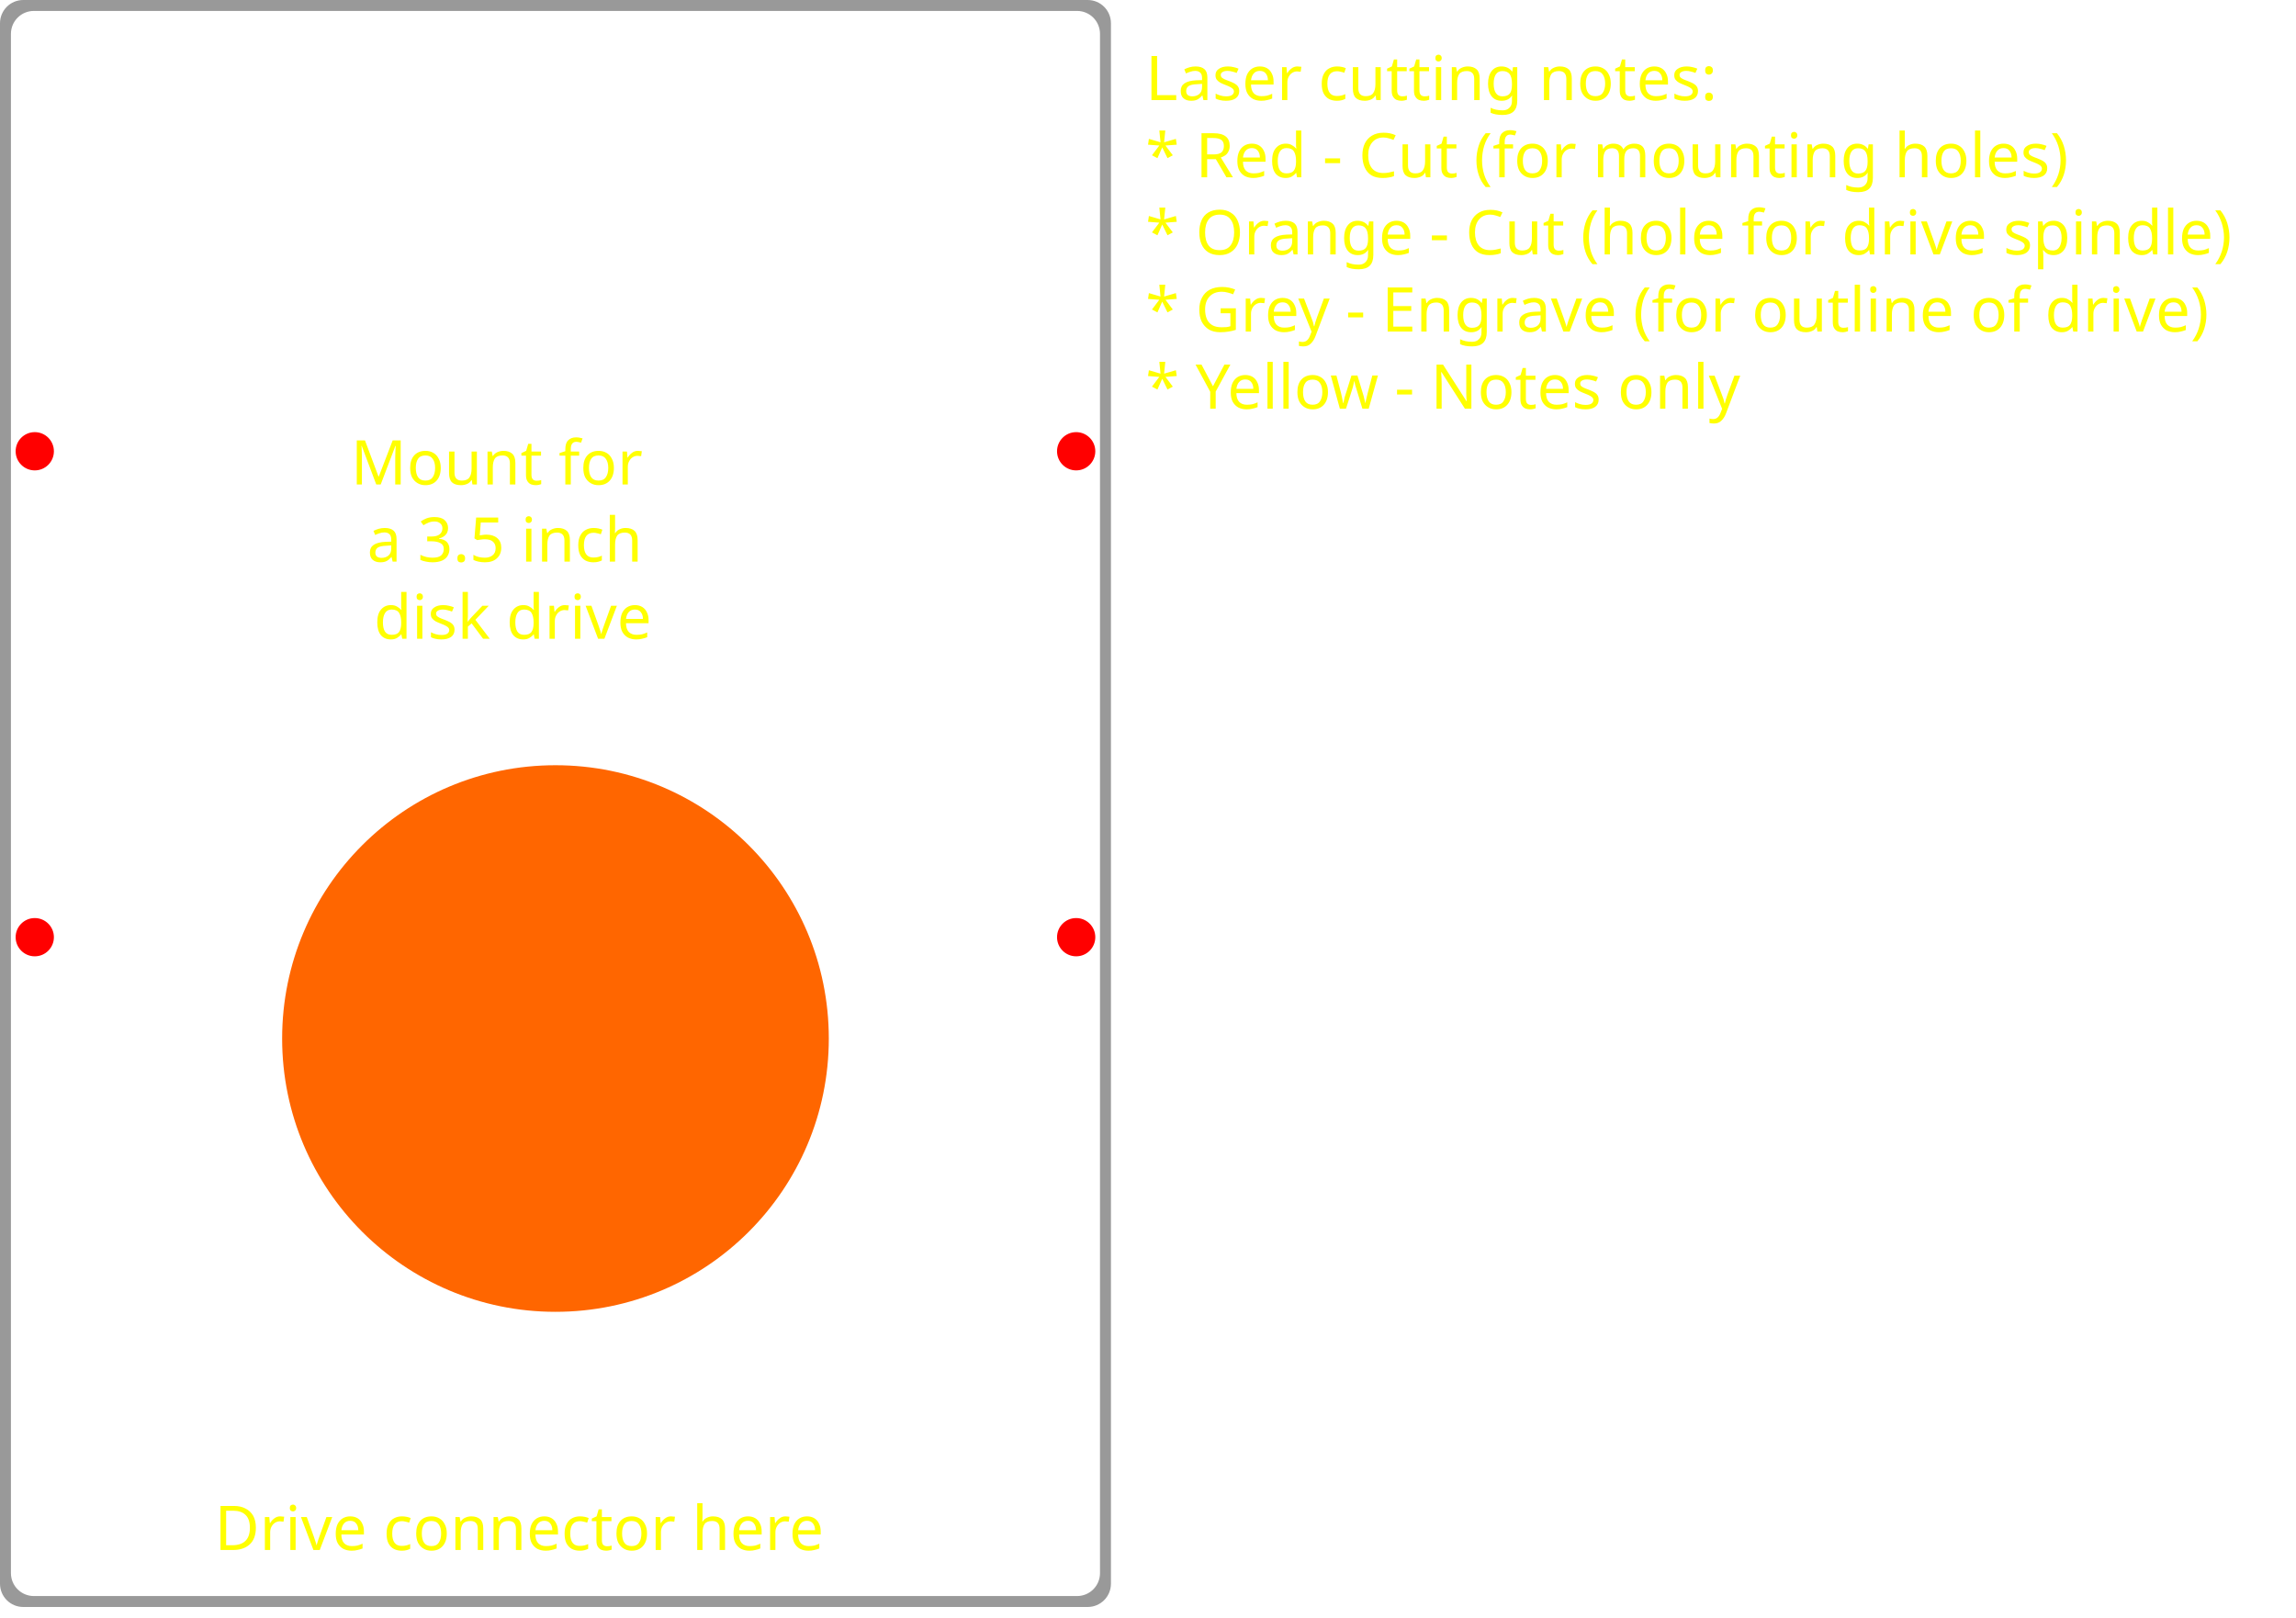
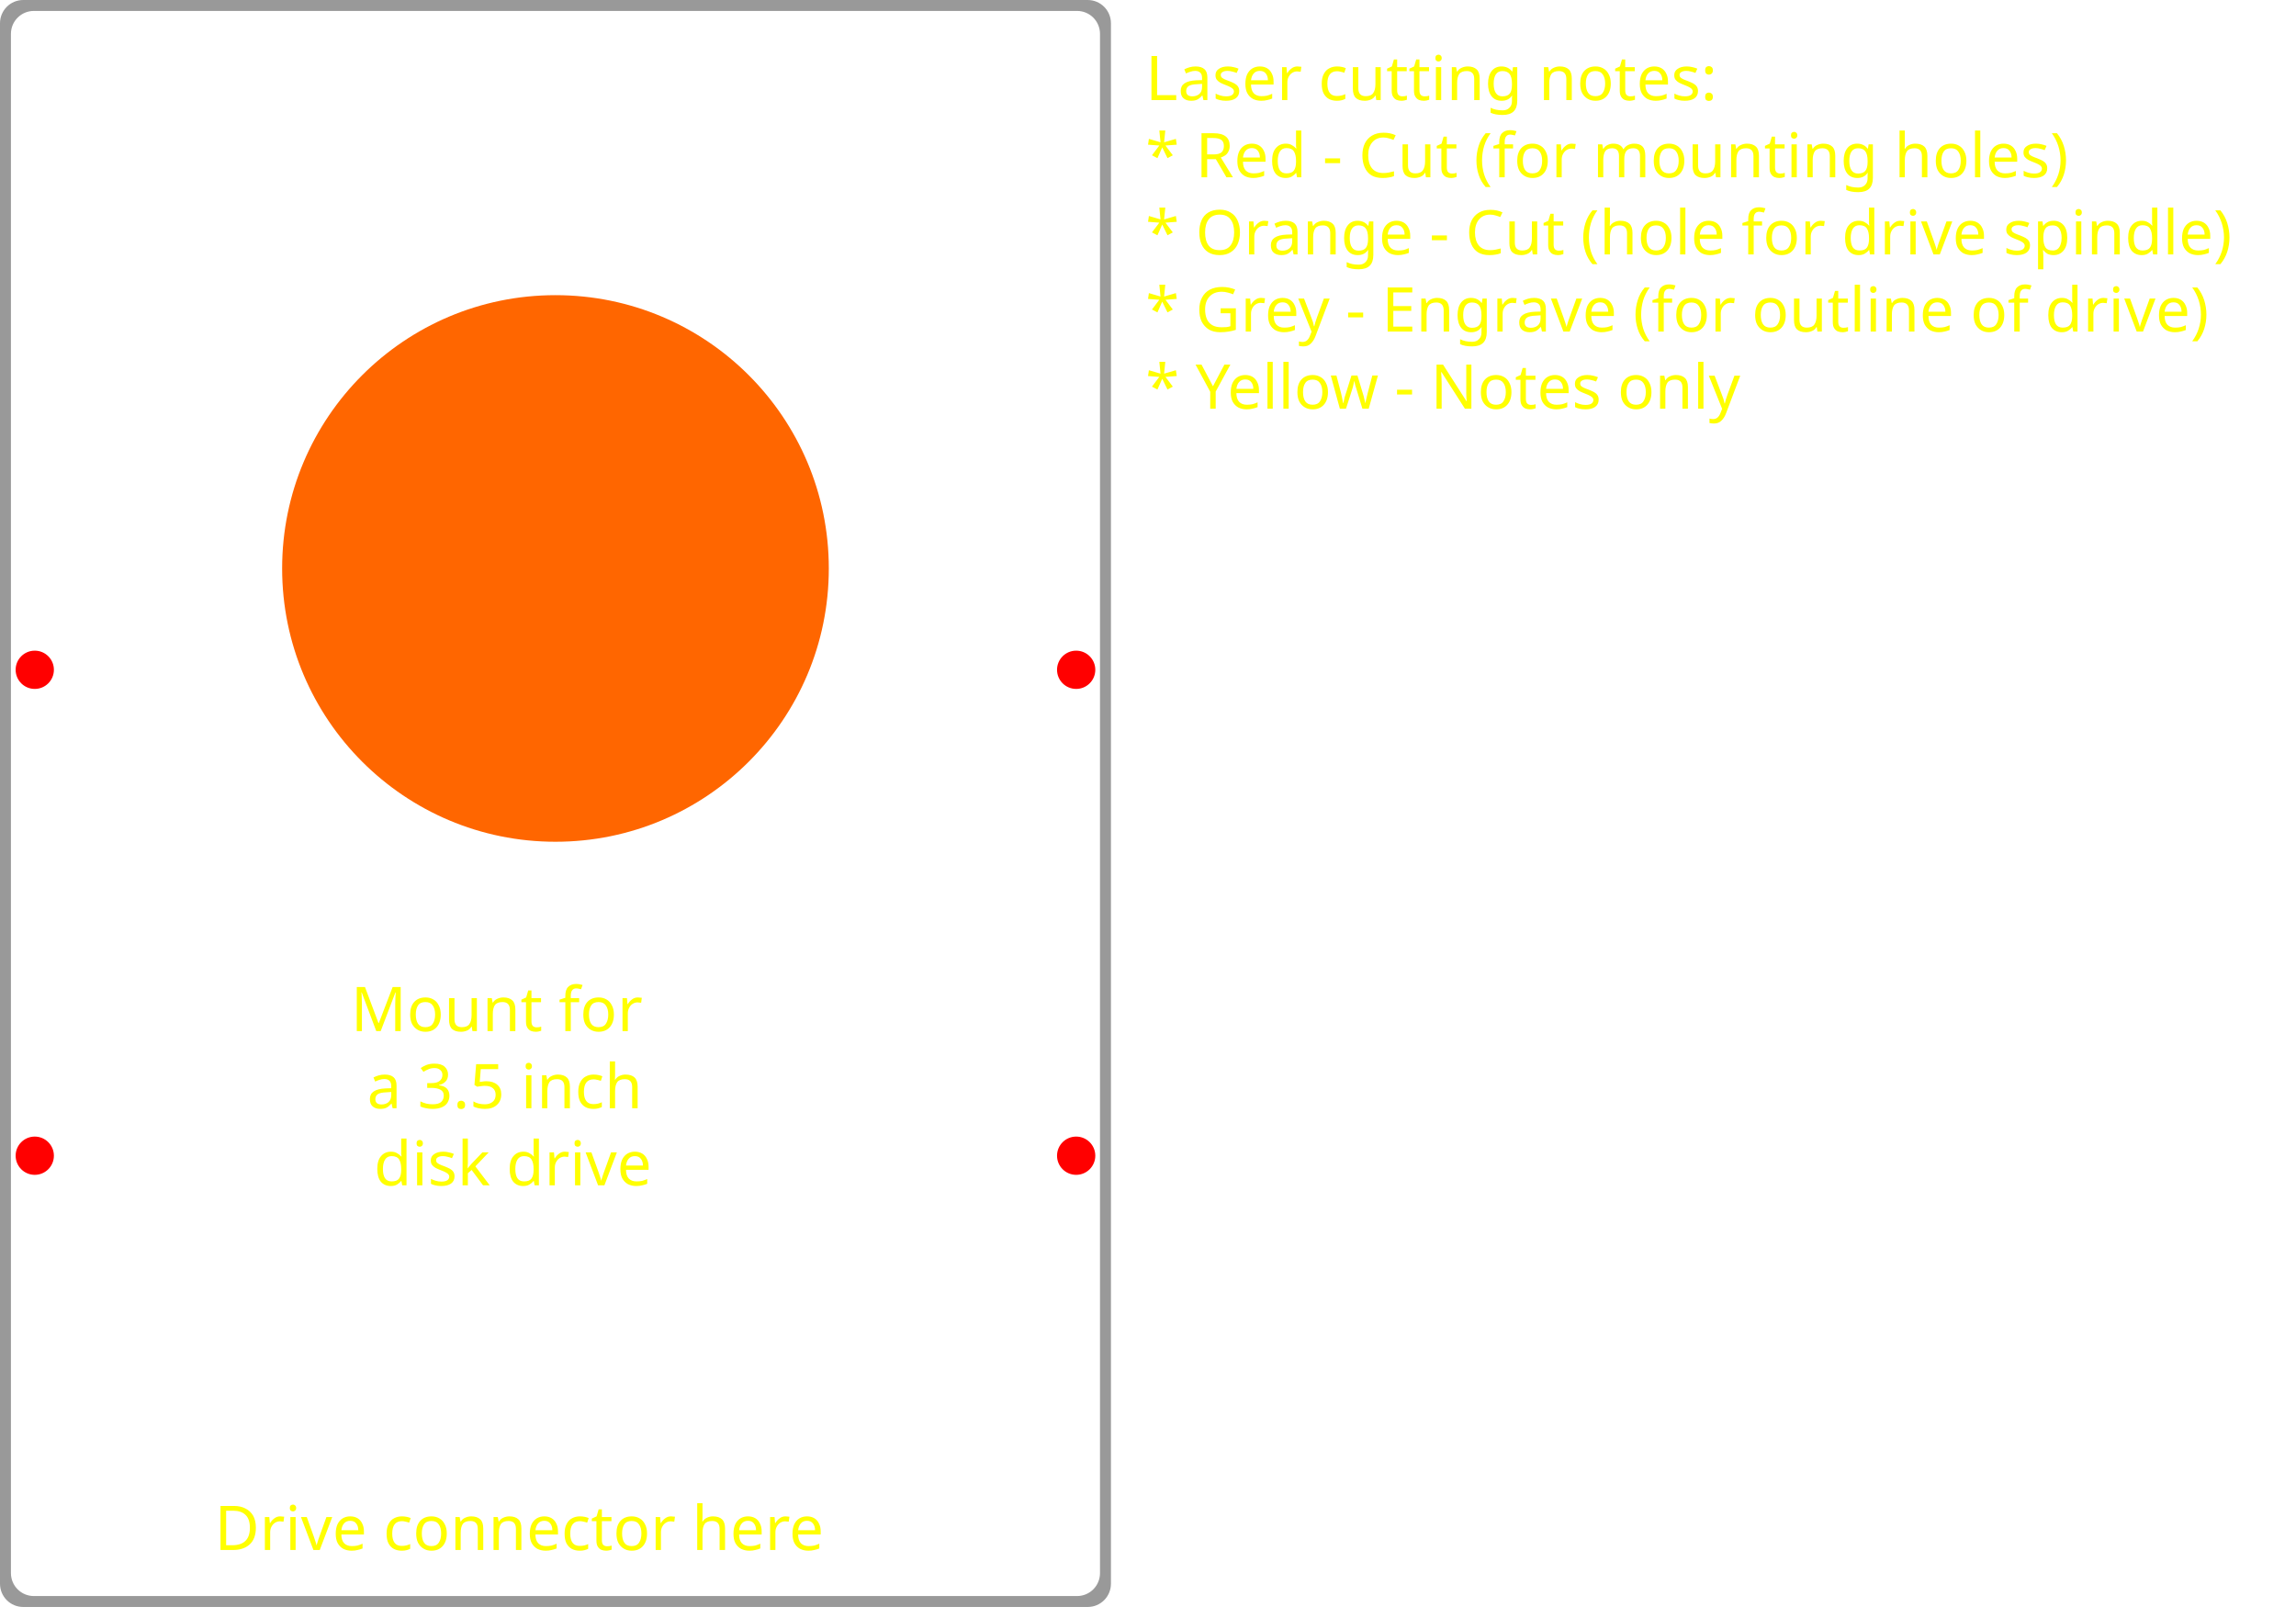
<svg xmlns="http://www.w3.org/2000/svg" width="210mm" height="148mm" viewBox="0 0 210 148" version="1.1" id="svg5">
  <defs id="defs2" />
  <g id="layer1">
-     <path id="rect1009" style="fill:#999999;stroke-width:0.767" d="M 2.129 0 C 0.949 3.133293e-16 0 0.949 0 2.129 L 0 144.871 C 3.133293e-16 146.05 0.949 147 2.129 147 L 99.481 147 C 100.66 147 101.61 146.05 101.61 144.871 L 101.61 2.129 C 101.61 0.949 100.66 0 99.481 0 L 2.129 0 z M 3.101 1 L 98.51 1 C 99.673 1 100.61 1.937 100.61 3.101 L 100.61 143.9 C 100.61 145.063 99.673 146 98.51 146 L 3.101 146 C 1.937 146 1 145.063 1 143.9 L 1 3.101 C 1 1.937 1.937 1 3.101 1 z " />
-     <g id="g1077">
+     <circle style="fill:#ff6600;stroke-width:0.462" id="path1175" cx="-50.805" cy="-52" r="25" transform="scale(-1)" />
+     <path id="rect1009" style="fill:#999999;stroke-width:0.767" d="m 99.481,147 c 1.18,0 2.129,-0.949 2.129,-2.129 V 2.129 C 101.61,0.949 100.66,0 99.481,0 H 2.129 C 0.949,0 0,0.949 0,2.129 v 142.742 c 0,1.18 0.949,2.129 2.129,2.129 z m -0.972,-1 H 3.1 c -1.164,0 -2.1,-0.937 -2.1,-2.101 V 3.1 c 0,-1.164 0.937,-2.1 2.1,-2.1 h 95.409 c 1.164,0 2.101,0.937 2.101,2.1 v 140.799 c 0,1.164 -0.937,2.101 -2.101,2.101 z" />
+     <g id="g1077" transform="rotate(180,50.80491,73.4999)">
      <circle style="fill:#ff0000;stroke-width:0.424" id="path527" cx="41.28" cy="-98.43" r="1.75" transform="rotate(90)" />
      <circle style="fill:#ff0000;stroke-width:0.424" id="path527-0" cx="85.73" cy="-98.43" r="1.75" transform="rotate(90)" />
      <circle style="fill:#ff0000;stroke-width:0.424" id="path527-0-3" cx="41.28" cy="-3.18" r="1.75" transform="rotate(90)" />
      <circle style="fill:#ff0000;stroke-width:0.424" id="path527-0-3-3" cx="85.73" cy="-3.18" r="1.75" transform="rotate(90)" />
    </g>
    <text xml:space="preserve" style="font-style:normal;font-weight:normal;font-size:5.644px;line-height:1.25;font-family:sans-serif;fill:#000000;fill-opacity:1;stroke:none;stroke-width:0.265" x="104.769" y="9.16" id="text765">
      <tspan id="tspan763" style="font-size:5.644px;fill:#ffff00;stroke-width:0.265" x="104.769" y="9.16">Laser cutting notes:</tspan>
      <tspan style="font-size:5.644px;fill:#ffff00;stroke-width:0.265" x="104.769" y="16.216" id="tspan767">* Red - Cut (for mounting holes)</tspan>
      <tspan style="font-size:5.644px;fill:#ffff00;stroke-width:0.265" x="104.769" y="23.271" id="tspan1233">* Orange - Cut (hole for drive spindle)</tspan>
      <tspan style="font-size:5.644px;fill:#ffff00;stroke-width:0.265" x="104.769" y="30.327" id="tspan1229">* Grey - Engrave (for outline of drive)</tspan>
      <tspan style="font-size:5.644px;fill:#ffff00;stroke-width:0.265" x="104.769" y="37.382" id="tspan771">* Yellow - Notes only</tspan>
    </text>
    <text xml:space="preserve" style="font-style:normal;font-weight:normal;font-size:5.644px;line-height:1.25;font-family:sans-serif;fill:#000000;fill-opacity:1;stroke:none;stroke-width:0.265" x="19.623" y="141.79" id="text825">
      <tspan id="tspan823" style="font-size:5.644px;fill:#ffff00;stroke-width:0.265" x="19.623" y="141.79">Drive connector here</tspan>
    </text>
-     <text xml:space="preserve" style="font-style:normal;font-weight:normal;font-size:5.644px;line-height:1.25;font-family:sans-serif;fill:#000000;fill-opacity:1;stroke:none;stroke-width:0.265" x="50.574" y="44.318" id="text825-5">
-       <tspan id="tspan823-1" style="font-size:5.644px;text-align:center;text-anchor:middle;fill:#ffff00;stroke-width:0.265" x="50.574" y="44.318">Mount for</tspan>
-       <tspan style="font-size:5.644px;text-align:center;text-anchor:middle;fill:#ffff00;stroke-width:0.265" x="50.574" y="51.374" id="tspan854"> a 3.5 inch</tspan>
-       <tspan style="font-size:5.644px;text-align:center;text-anchor:middle;fill:#ffff00;stroke-width:0.265" x="50.574" y="58.429" id="tspan882">disk drive</tspan>
+     <text xml:space="preserve" style="font-style:normal;font-weight:normal;font-size:5.644px;line-height:1.25;font-family:sans-serif;fill:#000000;fill-opacity:1;stroke:none;stroke-width:0.265" x="50.574" y="94.318" id="text825-5">
+       <tspan id="tspan823-1" style="font-size:5.644px;text-align:center;text-anchor:middle;fill:#ffff00;stroke-width:0.265" x="50.574" y="94.318">Mount for</tspan>
+       <tspan style="font-size:5.644px;text-align:center;text-anchor:middle;fill:#ffff00;stroke-width:0.265" x="50.574" y="101.374" id="tspan854"> a 3.5 inch</tspan>
+       <tspan style="font-size:5.644px;text-align:center;text-anchor:middle;fill:#ffff00;stroke-width:0.265" x="50.574" y="108.429" id="tspan882">disk drive</tspan>
    </text>
-     <circle style="fill:#ff6600;stroke-width:0.462" id="path1175" cx="50.805" cy="95" r="25" />
  </g>
</svg>
